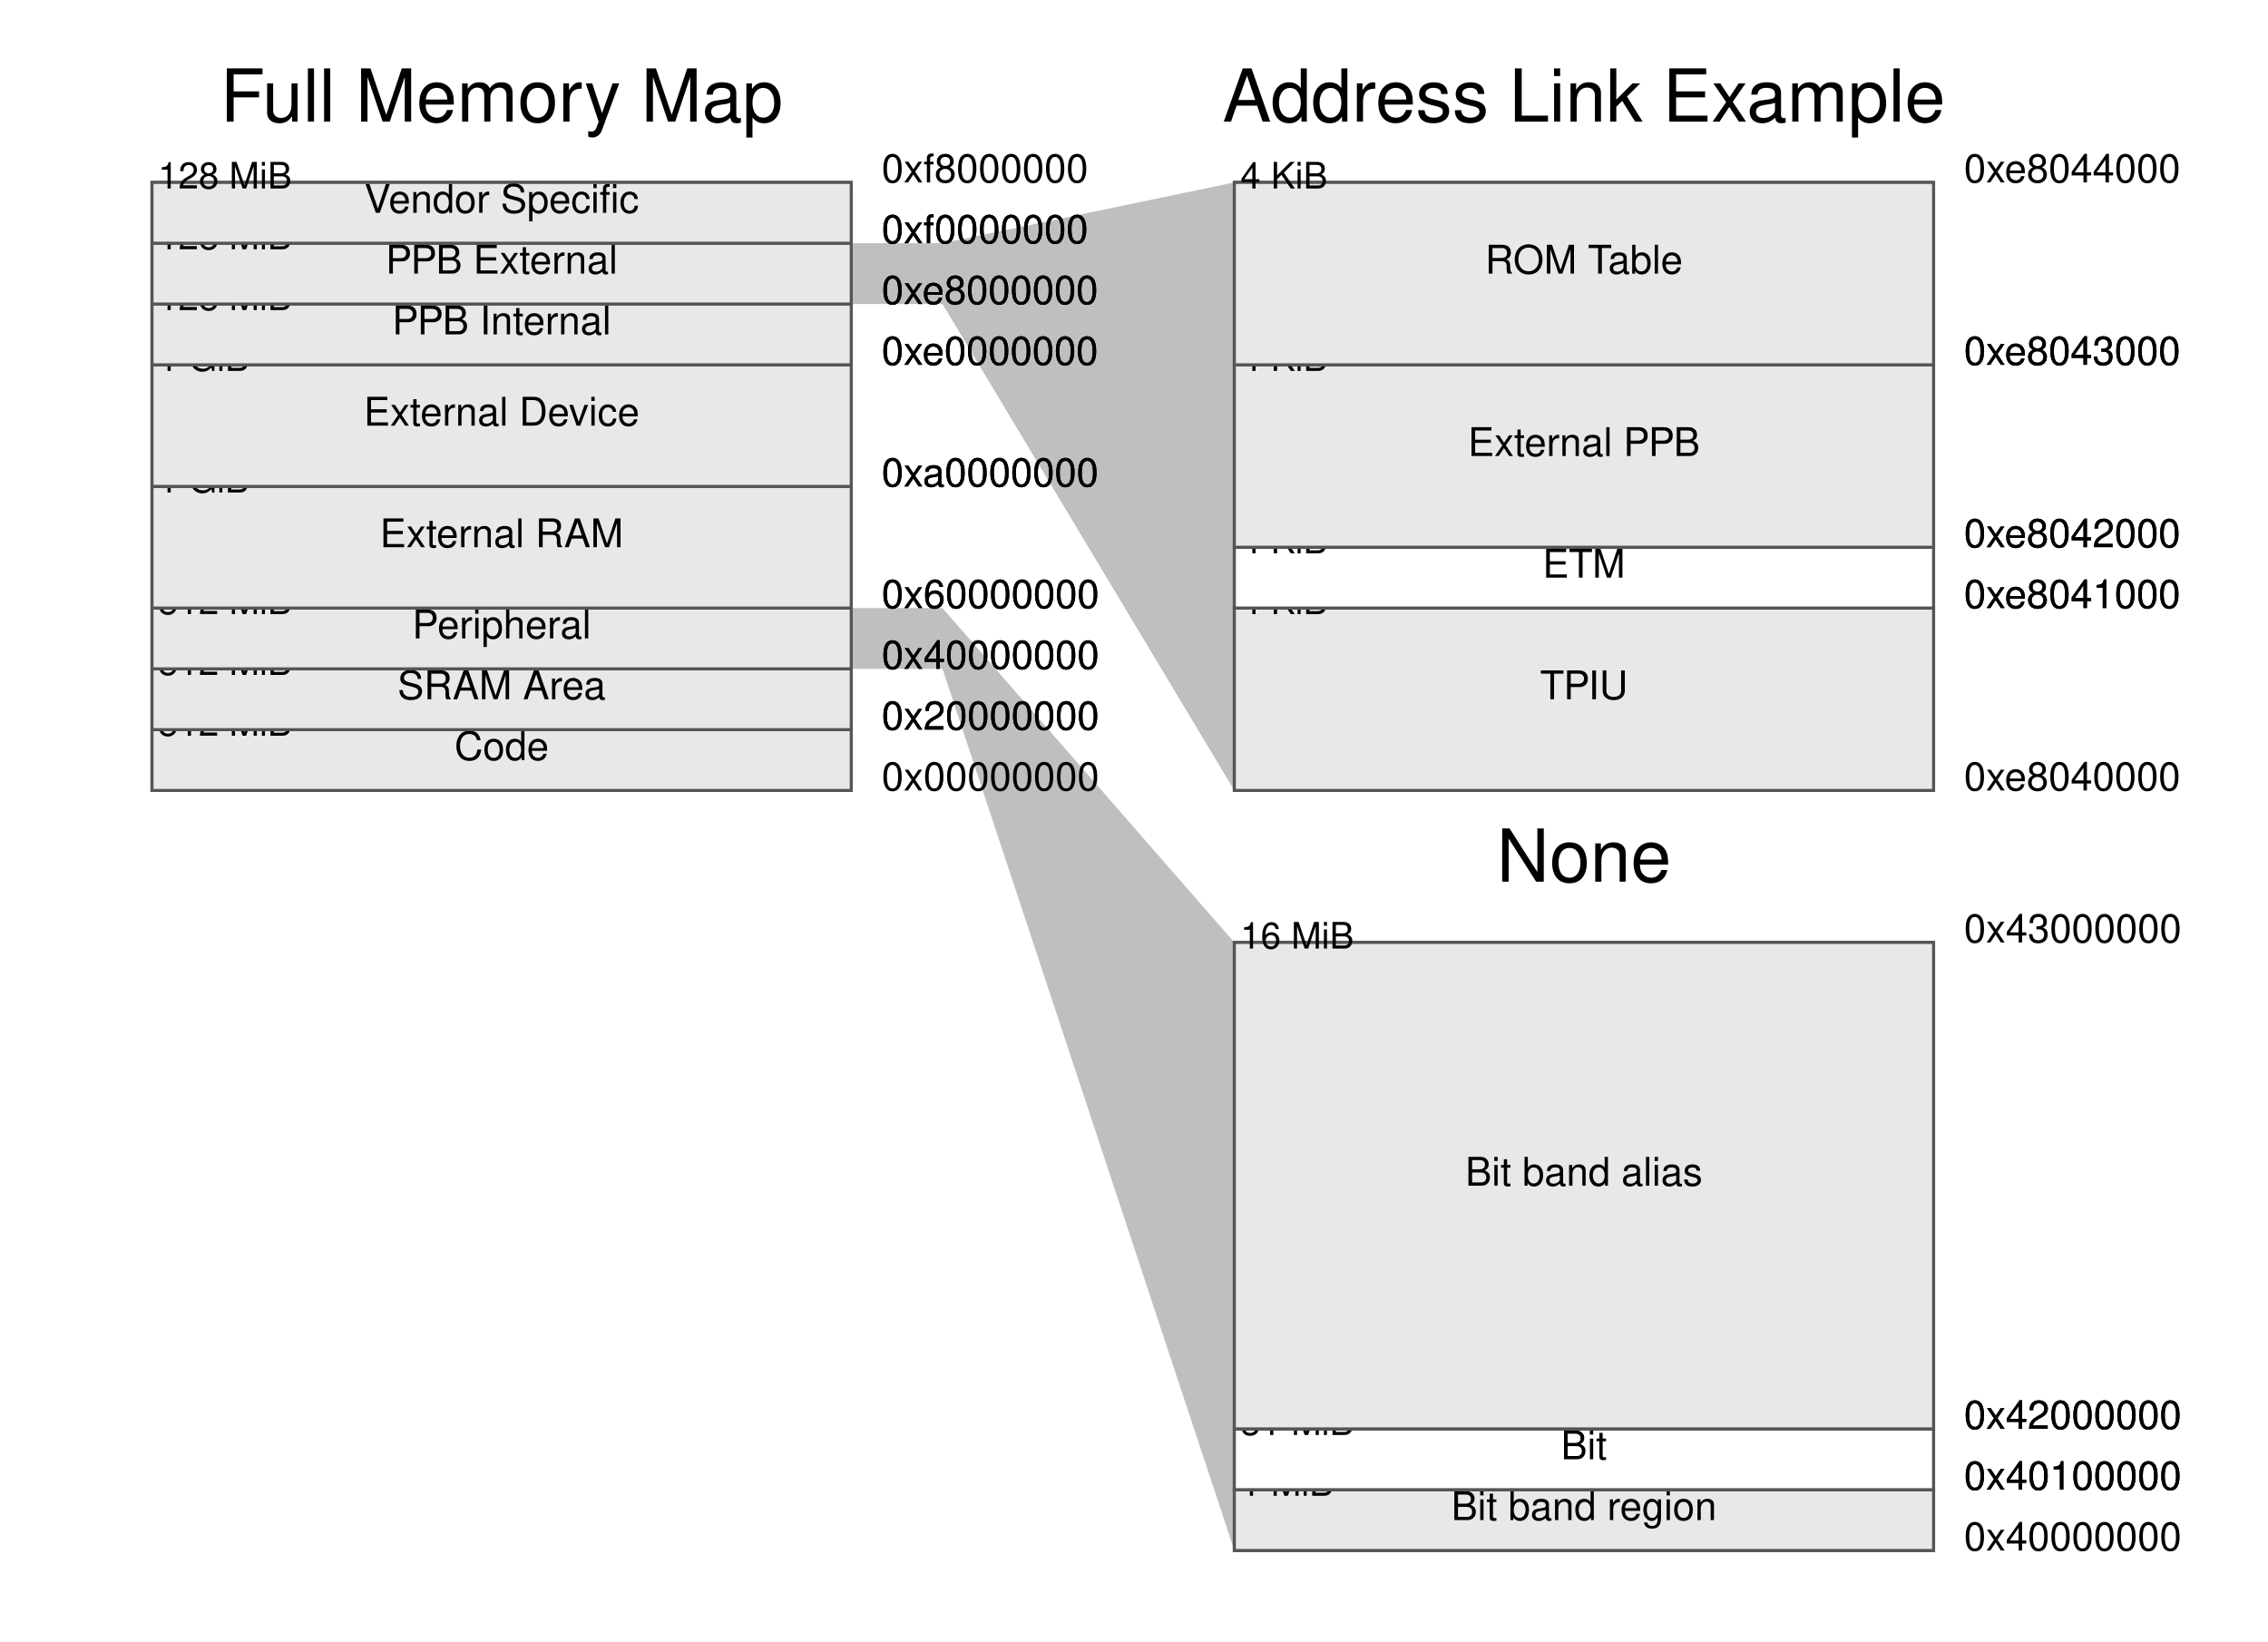
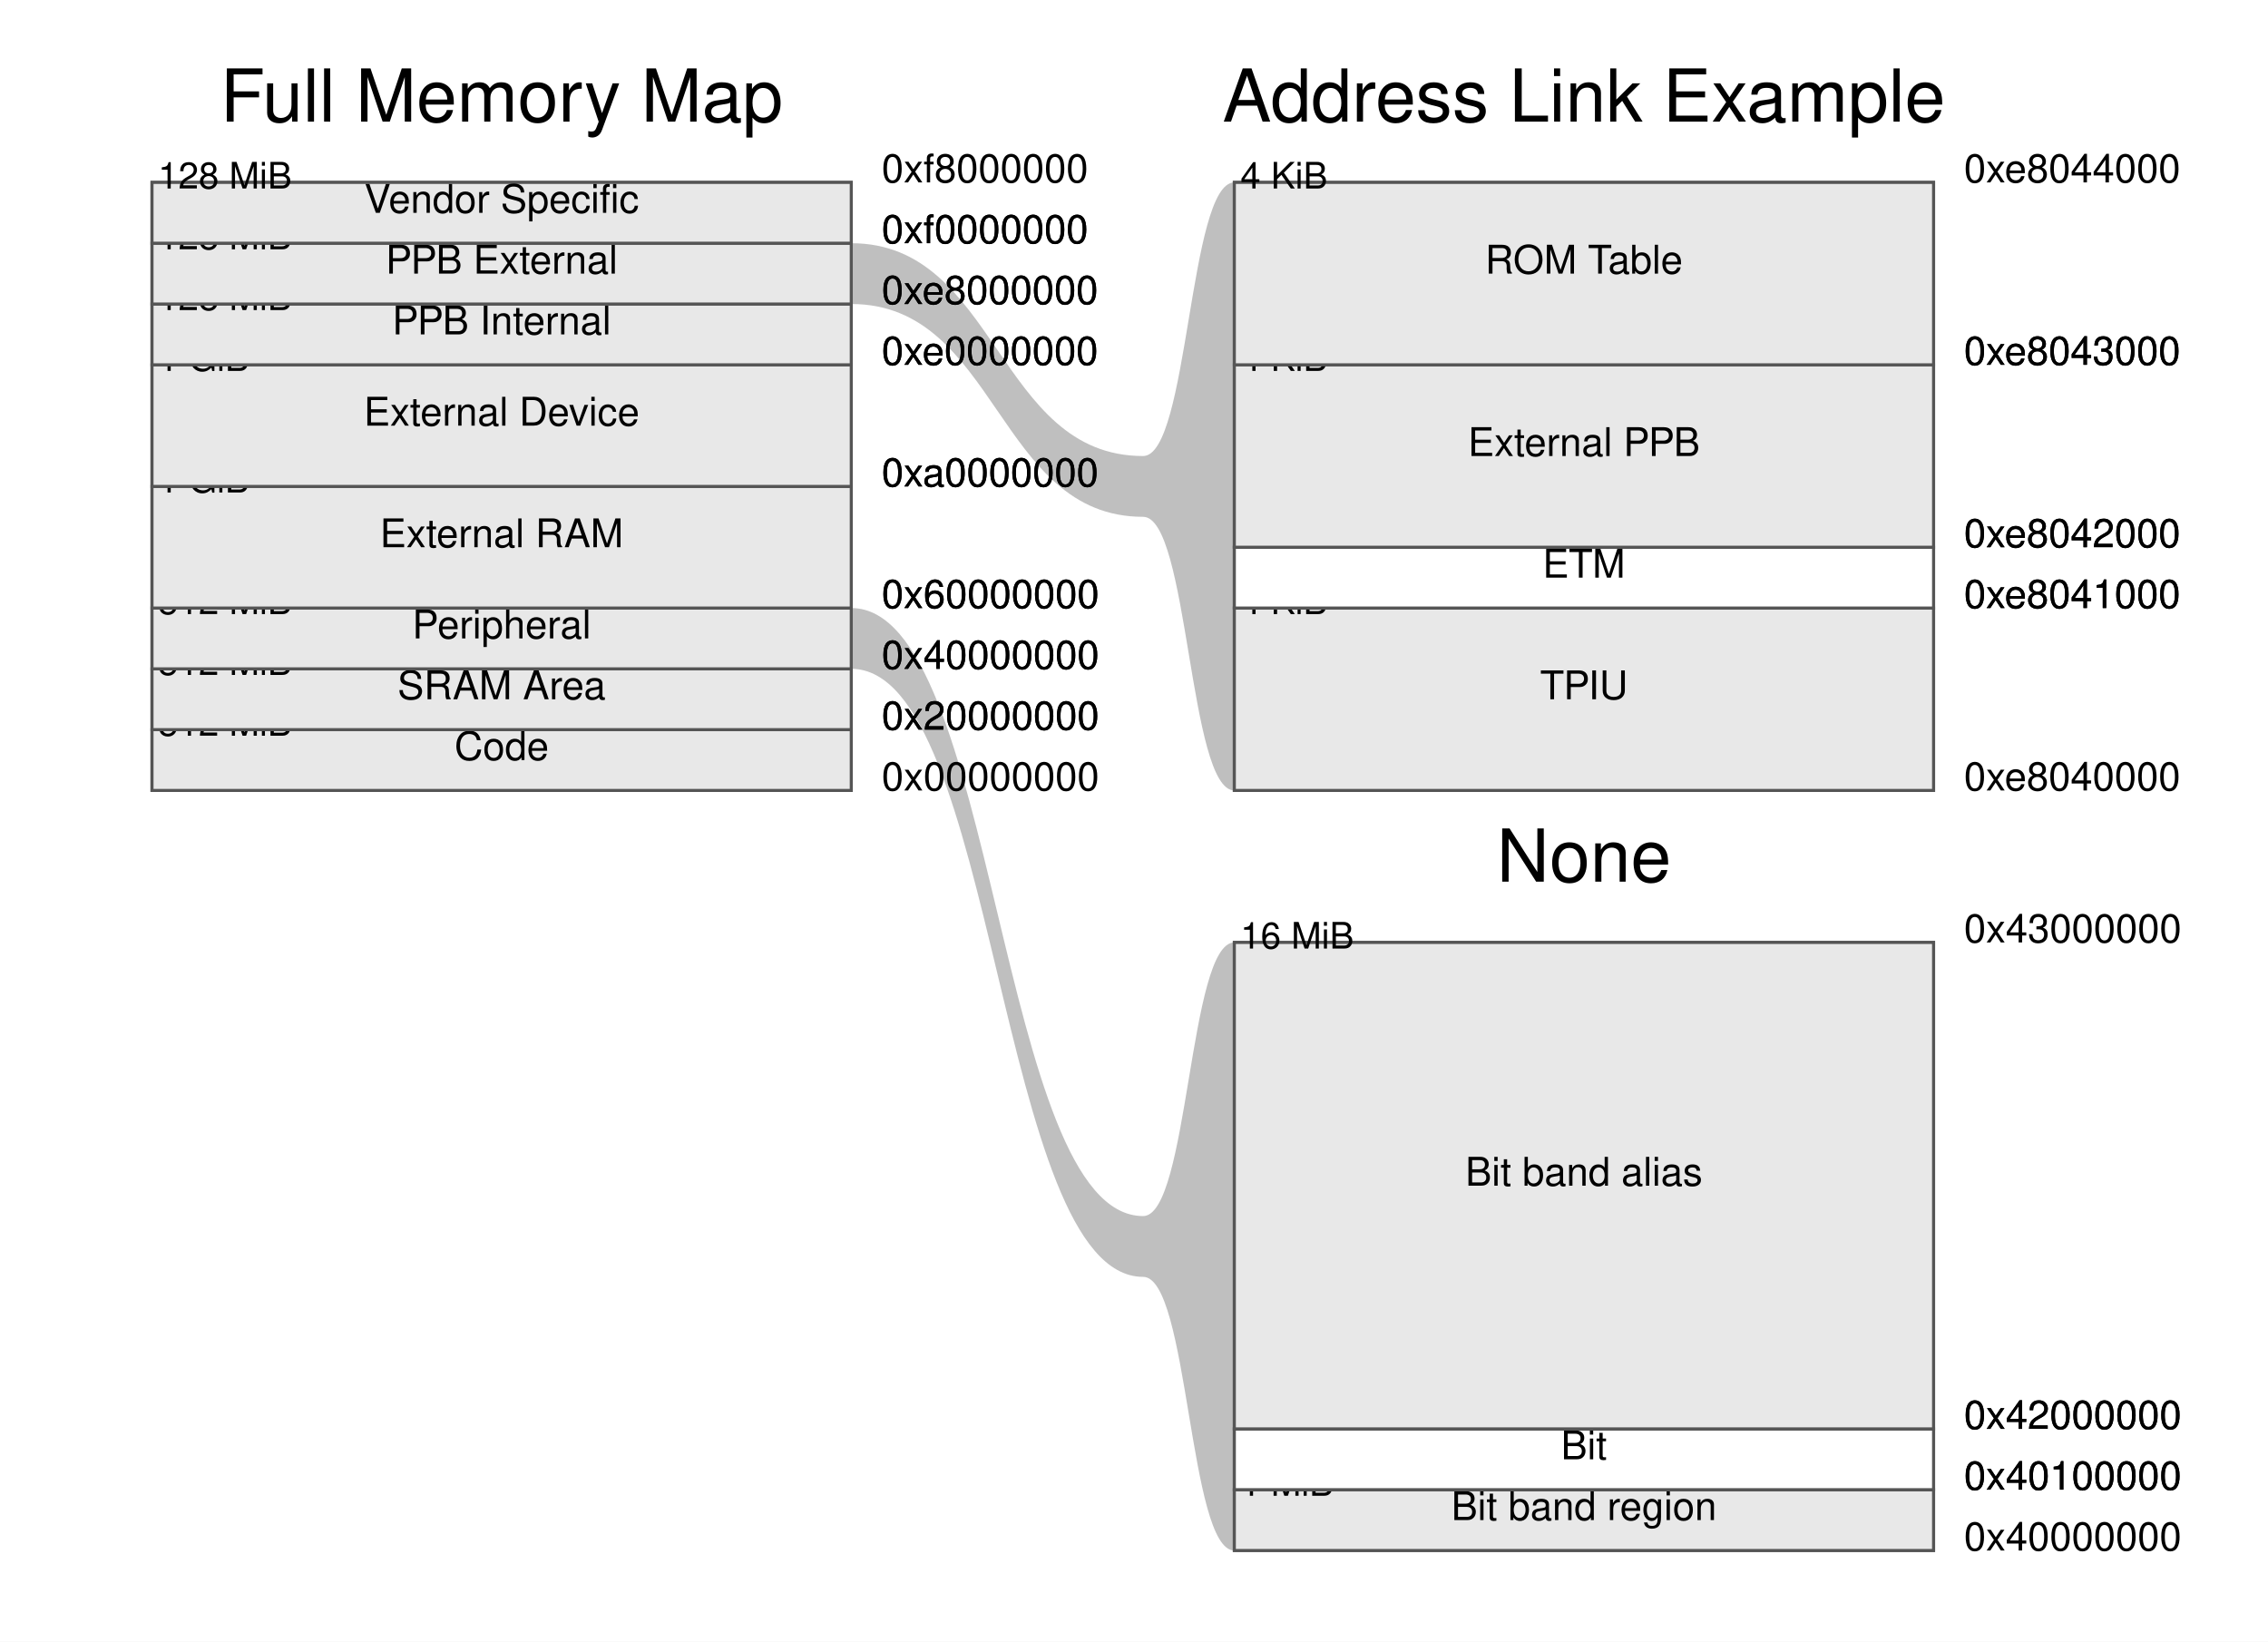
<svg xmlns="http://www.w3.org/2000/svg" width="746" height="540" viewBox="0 0 746 540">
  <rect x="0" y="0" width="746" height="540" fill="#ffffff" />
  <g>
    <g>
-       <path d="M 280.0,220.0 L 310.0,220.0 L 406.0,510.0 L 406.0,310.0 L 310.0,200.0 L 280.0,200.0 Z" fill="gray" stroke="none" opacity="0.5" />
+       <path d="M 280.0,220.0 C 328.0,220.0 328.0,420.0 376.0,420.0 C 391.0,420.0 391.0,510.0 406.0,510.0 L 406.0,310.0 C 391.0,310.0 391.0,400.0 376.0,400.0 C 328.0,400.0 328.0,200.0 280.0,200.0 Z" fill="gray" stroke="none" opacity="0.5" />
    </g>
    <g>
-       <path d="M 280.0,100.0 L 310.0,100.0 L 406.0,260.0 L 406.0,60.0 L 310.0,80.0 L 280.0,80.0 Z" fill="gray" stroke="none" opacity="0.5" />
+       <path d="M 280.0,100.0 C 328.0,100.0 328.0,170.0 376.0,170.0 C 391.0,170.0 391.0,260.0 406.0,260.0 L 406.0,60.0 C 391.0,60.0 391.0,150.0 376.0,150.0 C 328.0,150.0 328.0,80.0 280.0,80.0 Z" fill="gray" stroke="none" opacity="0.5" />
    </g>
  </g>
  <g>
    <text x="115.0" y="-20" stroke="none" fill="#000000" stroke-width="0" font-size="24px" font-weight="normal" font-family="Helvetica" text-anchor="middle" alignment-baseline="middle" transform="translate(50.0,60.0)">Full Memory Map</text>
    <g transform="translate(50.0,60.0)">
      <rect x="0" y="0" width="230.0" height="200.0" fill="#ffffff" stroke="#555555" stroke-width="1" />
      <rect x="0" y="180.0" width="230.0" height="20.0" fill="#e8e8e8" stroke="#555555" stroke-width="1" />
      <text x="115.0" y="190.0" stroke="none" fill="#000000" stroke-width="0" font-size="13" font-weight="normal" font-family="Helvetica" text-anchor="middle" alignment-baseline="middle">Code</text>
      <text x="240.0" y="200.0" stroke="none" fill="#000000" stroke-width="0" font-size="13" font-weight="normal" font-family="Helvetica" text-anchor="start" alignment-baseline="middle">0x00000000</text>
      <text x="240.0" y="180.0" stroke="none" fill="#000000" stroke-width="0" font-size="13" font-weight="normal" font-family="Helvetica" text-anchor="start" alignment-baseline="middle">0x20000000</text>
      <text x="2" y="182.0" stroke="none" fill="#000000" stroke-width="0" font-size="12px" font-weight="normal" font-family="Helvetica" text-anchor="start" alignment-baseline="hanging">512 MiB</text>
      <rect x="0" y="160.0" width="230.0" height="20.0" fill="#e8e8e8" stroke="#555555" stroke-width="1" />
      <text x="115.0" y="170.0" stroke="none" fill="#000000" stroke-width="0" font-size="13" font-weight="normal" font-family="Helvetica" text-anchor="middle" alignment-baseline="middle">SRAM Area</text>
      <text x="240.0" y="180.0" stroke="none" fill="#000000" stroke-width="0" font-size="13" font-weight="normal" font-family="Helvetica" text-anchor="start" alignment-baseline="middle">0x20000000</text>
      <text x="240.0" y="160.0" stroke="none" fill="#000000" stroke-width="0" font-size="13" font-weight="normal" font-family="Helvetica" text-anchor="start" alignment-baseline="middle">0x40000000</text>
      <text x="2" y="162.0" stroke="none" fill="#000000" stroke-width="0" font-size="12px" font-weight="normal" font-family="Helvetica" text-anchor="start" alignment-baseline="hanging">512 MiB</text>
      <rect x="0" y="140.0" width="230.0" height="20.0" fill="#e8e8e8" stroke="#555555" stroke-width="1" />
      <text x="115.0" y="150.0" stroke="none" fill="#000000" stroke-width="0" font-size="13" font-weight="normal" font-family="Helvetica" text-anchor="middle" alignment-baseline="middle">Peripheral</text>
      <text x="240.0" y="160.0" stroke="none" fill="#000000" stroke-width="0" font-size="13" font-weight="normal" font-family="Helvetica" text-anchor="start" alignment-baseline="middle">0x40000000</text>
      <text x="240.0" y="140.0" stroke="none" fill="#000000" stroke-width="0" font-size="13" font-weight="normal" font-family="Helvetica" text-anchor="start" alignment-baseline="middle">0x60000000</text>
      <text x="2" y="142.0" stroke="none" fill="#000000" stroke-width="0" font-size="12px" font-weight="normal" font-family="Helvetica" text-anchor="start" alignment-baseline="hanging">512 MiB</text>
      <rect x="0" y="100.0" width="230.0" height="40.0" fill="#e8e8e8" stroke="#555555" stroke-width="1" />
      <text x="115.0" y="120.0" stroke="none" fill="#000000" stroke-width="0" font-size="13" font-weight="normal" font-family="Helvetica" text-anchor="middle" alignment-baseline="middle">External RAM</text>
      <text x="240.0" y="140.0" stroke="none" fill="#000000" stroke-width="0" font-size="13" font-weight="normal" font-family="Helvetica" text-anchor="start" alignment-baseline="middle">0x60000000</text>
      <text x="240.0" y="100.0" stroke="none" fill="#000000" stroke-width="0" font-size="13" font-weight="normal" font-family="Helvetica" text-anchor="start" alignment-baseline="middle">0xa0000000</text>
      <text x="2" y="102.0" stroke="none" fill="#000000" stroke-width="0" font-size="12px" font-weight="normal" font-family="Helvetica" text-anchor="start" alignment-baseline="hanging">1 GiB</text>
      <rect x="0" y="60.0" width="230.0" height="40.0" fill="#e8e8e8" stroke="#555555" stroke-width="1" />
      <text x="115.0" y="80.0" stroke="none" fill="#000000" stroke-width="0" font-size="13" font-weight="normal" font-family="Helvetica" text-anchor="middle" alignment-baseline="middle">External Device</text>
      <text x="240.0" y="100.0" stroke="none" fill="#000000" stroke-width="0" font-size="13" font-weight="normal" font-family="Helvetica" text-anchor="start" alignment-baseline="middle">0xa0000000</text>
      <text x="240.0" y="60.0" stroke="none" fill="#000000" stroke-width="0" font-size="13" font-weight="normal" font-family="Helvetica" text-anchor="start" alignment-baseline="middle">0xe0000000</text>
      <text x="2" y="62.0" stroke="none" fill="#000000" stroke-width="0" font-size="12px" font-weight="normal" font-family="Helvetica" text-anchor="start" alignment-baseline="hanging">1 GiB</text>
      <rect x="0" y="40.0" width="230.0" height="20.0" fill="#e8e8e8" stroke="#555555" stroke-width="1" />
      <text x="115.0" y="50.0" stroke="none" fill="#000000" stroke-width="0" font-size="13" font-weight="normal" font-family="Helvetica" text-anchor="middle" alignment-baseline="middle">PPB Internal</text>
      <text x="240.0" y="60.0" stroke="none" fill="#000000" stroke-width="0" font-size="13" font-weight="normal" font-family="Helvetica" text-anchor="start" alignment-baseline="middle">0xe0000000</text>
      <text x="240.0" y="40.0" stroke="none" fill="#000000" stroke-width="0" font-size="13" font-weight="normal" font-family="Helvetica" text-anchor="start" alignment-baseline="middle">0xe8000000</text>
      <text x="2" y="42.0" stroke="none" fill="#000000" stroke-width="0" font-size="12px" font-weight="normal" font-family="Helvetica" text-anchor="start" alignment-baseline="hanging">128 MiB</text>
      <rect x="0" y="20.0" width="230.0" height="20.0" fill="#e8e8e8" stroke="#555555" stroke-width="1" />
      <text x="115.0" y="30.0" stroke="none" fill="#000000" stroke-width="0" font-size="13" font-weight="normal" font-family="Helvetica" text-anchor="middle" alignment-baseline="middle">PPB External</text>
      <text x="240.0" y="40.0" stroke="none" fill="#000000" stroke-width="0" font-size="13" font-weight="normal" font-family="Helvetica" text-anchor="start" alignment-baseline="middle">0xe8000000</text>
      <text x="240.0" y="20.0" stroke="none" fill="#000000" stroke-width="0" font-size="13" font-weight="normal" font-family="Helvetica" text-anchor="start" alignment-baseline="middle">0xf0000000</text>
      <text x="2" y="22.0" stroke="none" fill="#000000" stroke-width="0" font-size="12px" font-weight="normal" font-family="Helvetica" text-anchor="start" alignment-baseline="hanging">128 MiB</text>
      <rect x="0" y="0.0" width="230.0" height="20.0" fill="#e8e8e8" stroke="#555555" stroke-width="1" />
      <text x="115.0" y="10.0" stroke="none" fill="#000000" stroke-width="0" font-size="13" font-weight="normal" font-family="Helvetica" text-anchor="middle" alignment-baseline="middle">Vendor Specific</text>
      <text x="240.0" y="20.0" stroke="none" fill="#000000" stroke-width="0" font-size="13" font-weight="normal" font-family="Helvetica" text-anchor="start" alignment-baseline="middle">0xf0000000</text>
      <text x="240.0" y="0.0" stroke="none" fill="#000000" stroke-width="0" font-size="13" font-weight="normal" font-family="Helvetica" text-anchor="start" alignment-baseline="middle">0xf8000000</text>
      <text x="2" y="2.0" stroke="none" fill="#000000" stroke-width="0" font-size="12px" font-weight="normal" font-family="Helvetica" text-anchor="start" alignment-baseline="hanging">128 MiB</text>
    </g>
  </g>
  <g>
    <text x="115.0" y="-20" stroke="none" fill="#000000" stroke-width="0" font-size="24px" font-weight="normal" font-family="Helvetica" text-anchor="middle" alignment-baseline="middle" transform="translate(406.0,60.0)">Address Link Example</text>
    <g transform="translate(406.0,200.0)">
      <rect x="0" y="0" width="230.0" height="60.0" fill="#ffffff" stroke="#555555" stroke-width="1" />
      <rect x="0" y="0.0" width="230.0" height="60.0" fill="#e8e8e8" stroke="#555555" stroke-width="1" />
      <text x="115.0" y="30.0" stroke="none" fill="#000000" stroke-width="0" font-size="13" font-weight="normal" font-family="Helvetica" text-anchor="middle" alignment-baseline="middle">TPIU</text>
      <text x="240.0" y="60.0" stroke="none" fill="#000000" stroke-width="0" font-size="13" font-weight="normal" font-family="Helvetica" text-anchor="start" alignment-baseline="middle">0xe8040000</text>
      <text x="240.0" y="0.0" stroke="none" fill="#000000" stroke-width="0" font-size="13" font-weight="normal" font-family="Helvetica" text-anchor="start" alignment-baseline="middle">0xe8041000</text>
      <text x="2" y="2.0" stroke="none" fill="#000000" stroke-width="0" font-size="12px" font-weight="normal" font-family="Helvetica" text-anchor="start" alignment-baseline="hanging">4 KiB</text>
    </g>
    <g transform="translate(406.0,180.0)">
      <rect x="0" y="0" width="230.0" height="20" fill="#ffffff" stroke="#555555" stroke-width="1" />
      <rect x="0" y="0.0" width="230.0" height="20.0" fill="#ffffff" stroke="#555555" stroke-width="1" />
      <text x="115.0" y="10.0" stroke="none" fill="#000000" stroke-width="0" font-size="13" font-weight="normal" font-family="Helvetica" text-anchor="middle" alignment-baseline="middle">ETM</text>
      <text x="240.0" y="20.0" stroke="none" fill="#000000" stroke-width="0" font-size="13" font-weight="normal" font-family="Helvetica" text-anchor="start" alignment-baseline="middle">0xe8041000</text>
      <text x="240.0" y="0.0" stroke="none" fill="#000000" stroke-width="0" font-size="13" font-weight="normal" font-family="Helvetica" text-anchor="start" alignment-baseline="middle">0xe8042000</text>
-       <text x="2" y="2.0" stroke="none" fill="#000000" stroke-width="0" font-size="12px" font-weight="normal" font-family="Helvetica" text-anchor="start" alignment-baseline="hanging">4 KiB</text>
    </g>
    <g transform="translate(406.0,60.0)">
      <rect x="0" y="0" width="230.0" height="120.0" fill="#ffffff" stroke="#555555" stroke-width="1" />
      <rect x="0" y="60.0" width="230.0" height="60.0" fill="#e8e8e8" stroke="#555555" stroke-width="1" />
      <text x="115.0" y="90.0" stroke="none" fill="#000000" stroke-width="0" font-size="13" font-weight="normal" font-family="Helvetica" text-anchor="middle" alignment-baseline="middle">External PPB</text>
      <text x="240.0" y="120.0" stroke="none" fill="#000000" stroke-width="0" font-size="13" font-weight="normal" font-family="Helvetica" text-anchor="start" alignment-baseline="middle">0xe8042000</text>
      <text x="240.0" y="60.0" stroke="none" fill="#000000" stroke-width="0" font-size="13" font-weight="normal" font-family="Helvetica" text-anchor="start" alignment-baseline="middle">0xe8043000</text>
      <text x="2" y="62.0" stroke="none" fill="#000000" stroke-width="0" font-size="12px" font-weight="normal" font-family="Helvetica" text-anchor="start" alignment-baseline="hanging">4 KiB</text>
      <rect x="0" y="0.0" width="230.0" height="60.0" fill="#e8e8e8" stroke="#555555" stroke-width="1" />
      <text x="115.0" y="30.0" stroke="none" fill="#000000" stroke-width="0" font-size="13" font-weight="normal" font-family="Helvetica" text-anchor="middle" alignment-baseline="middle">ROM Table</text>
      <text x="240.0" y="60.0" stroke="none" fill="#000000" stroke-width="0" font-size="13" font-weight="normal" font-family="Helvetica" text-anchor="start" alignment-baseline="middle">0xe8043000</text>
      <text x="240.0" y="0.0" stroke="none" fill="#000000" stroke-width="0" font-size="13" font-weight="normal" font-family="Helvetica" text-anchor="start" alignment-baseline="middle">0xe8044000</text>
      <text x="2" y="2.0" stroke="none" fill="#000000" stroke-width="0" font-size="12px" font-weight="normal" font-family="Helvetica" text-anchor="start" alignment-baseline="hanging">4 KiB</text>
    </g>
  </g>
  <g>
    <text x="115.0" y="-20" stroke="none" fill="#000000" stroke-width="0" font-size="24px" font-weight="normal" font-family="Helvetica" text-anchor="middle" alignment-baseline="middle" transform="translate(406.0,310.0)">None</text>
    <g transform="translate(406.0,490.0)">
      <rect x="0" y="0" width="230.0" height="20.0" fill="#ffffff" stroke="#555555" stroke-width="1" />
      <rect x="0" y="0.0" width="230.0" height="20.0" fill="#e8e8e8" stroke="#555555" stroke-width="1" />
      <text x="115.0" y="10.0" stroke="none" fill="#000000" stroke-width="0" font-size="13" font-weight="normal" font-family="Helvetica" text-anchor="middle" alignment-baseline="middle">Bit band region</text>
      <text x="240.0" y="20.0" stroke="none" fill="#000000" stroke-width="0" font-size="13" font-weight="normal" font-family="Helvetica" text-anchor="start" alignment-baseline="middle">0x40000000</text>
      <text x="240.0" y="0.0" stroke="none" fill="#000000" stroke-width="0" font-size="13" font-weight="normal" font-family="Helvetica" text-anchor="start" alignment-baseline="middle">0x40100000</text>
      <text x="2" y="2.0" stroke="none" fill="#000000" stroke-width="0" font-size="12px" font-weight="normal" font-family="Helvetica" text-anchor="start" alignment-baseline="hanging">1 MiB</text>
    </g>
    <g transform="translate(406.0,470.0)">
      <rect x="0" y="0" width="230.0" height="20" fill="#ffffff" stroke="#555555" stroke-width="1" />
      <rect x="0" y="0.0" width="230.0" height="20.0" fill="#ffffff" stroke="#555555" stroke-width="1" />
      <text x="115.0" y="10.0" stroke="none" fill="#000000" stroke-width="0" font-size="13" font-weight="normal" font-family="Helvetica" text-anchor="middle" alignment-baseline="middle">Bit</text>
      <text x="240.0" y="20.0" stroke="none" fill="#000000" stroke-width="0" font-size="13" font-weight="normal" font-family="Helvetica" text-anchor="start" alignment-baseline="middle">0x40100000</text>
      <text x="240.0" y="0.0" stroke="none" fill="#000000" stroke-width="0" font-size="13" font-weight="normal" font-family="Helvetica" text-anchor="start" alignment-baseline="middle">0x42000000</text>
-       <text x="2" y="2.0" stroke="none" fill="#000000" stroke-width="0" font-size="12px" font-weight="normal" font-family="Helvetica" text-anchor="start" alignment-baseline="hanging">31 MiB</text>
    </g>
    <g transform="translate(406.0,310.0)">
      <rect x="0" y="0" width="230.0" height="160.0" fill="#ffffff" stroke="#555555" stroke-width="1" />
      <rect x="0" y="0.0" width="230.0" height="160.0" fill="#e8e8e8" stroke="#555555" stroke-width="1" />
      <text x="115.0" y="80.0" stroke="none" fill="#000000" stroke-width="0" font-size="13" font-weight="normal" font-family="Helvetica" text-anchor="middle" alignment-baseline="middle">Bit band alias</text>
      <text x="240.0" y="160.0" stroke="none" fill="#000000" stroke-width="0" font-size="13" font-weight="normal" font-family="Helvetica" text-anchor="start" alignment-baseline="middle">0x42000000</text>
      <text x="240.0" y="0.0" stroke="none" fill="#000000" stroke-width="0" font-size="13" font-weight="normal" font-family="Helvetica" text-anchor="start" alignment-baseline="middle">0x43000000</text>
      <text x="2" y="2.0" stroke="none" fill="#000000" stroke-width="0" font-size="12px" font-weight="normal" font-family="Helvetica" text-anchor="start" alignment-baseline="hanging">16 MiB</text>
    </g>
  </g>
  <g>
    <g transform="translate(50.0,60.0)" />
    <g transform="translate(406.0,200.0)" />
    <g transform="translate(406.0,180.0)" />
    <g transform="translate(406.0,60.0)" />
    <g transform="translate(406.0,490.0)" />
    <g transform="translate(406.0,470.0)" />
    <g transform="translate(406.0,310.0)" />
  </g>
  <g>
    <g transform="translate(50.0,60.0)">
      <g />
      <g />
      <g />
      <g />
      <g />
      <g />
      <g />
      <g />
    </g>
    <g transform="translate(406.0,200.0)">
      <g />
    </g>
    <g transform="translate(406.0,180.0)">
      <g />
    </g>
    <g transform="translate(406.0,60.0)">
      <g />
      <g />
    </g>
    <g transform="translate(406.0,490.0)">
      <g />
    </g>
    <g transform="translate(406.0,470.0)">
      <g />
    </g>
    <g transform="translate(406.0,310.0)">
      <g />
    </g>
  </g>
</svg>
